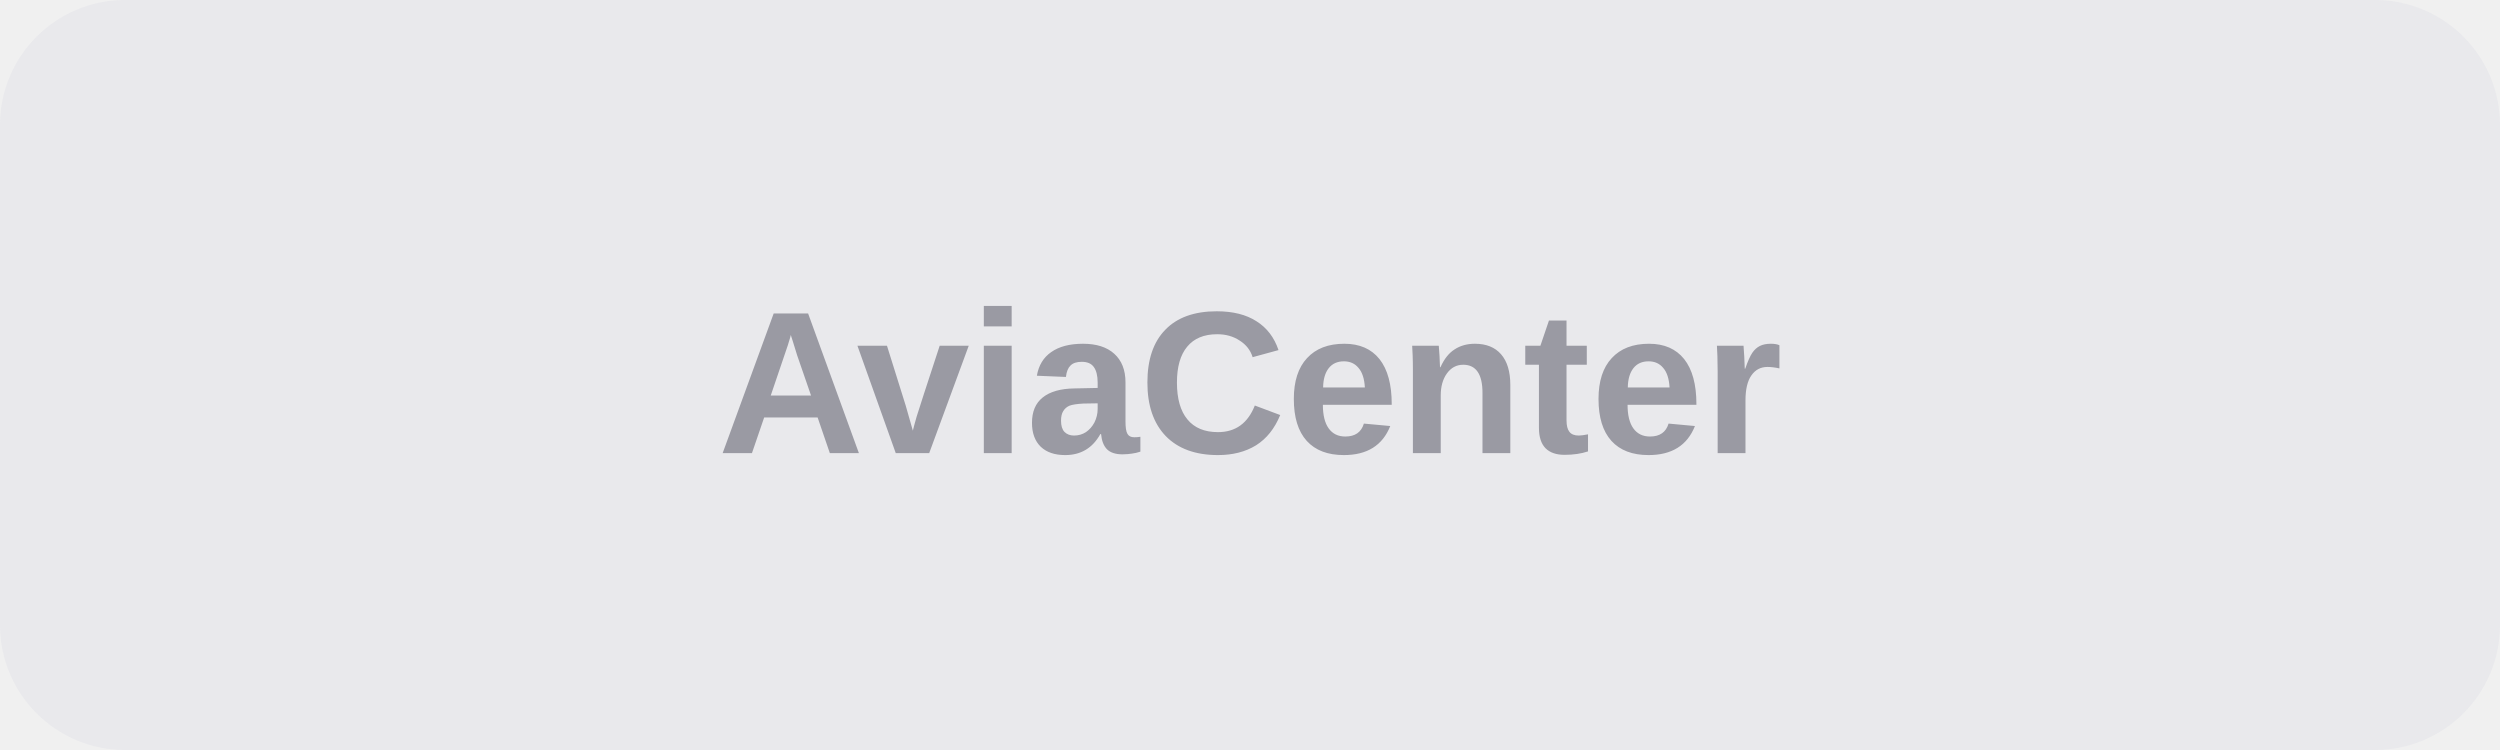
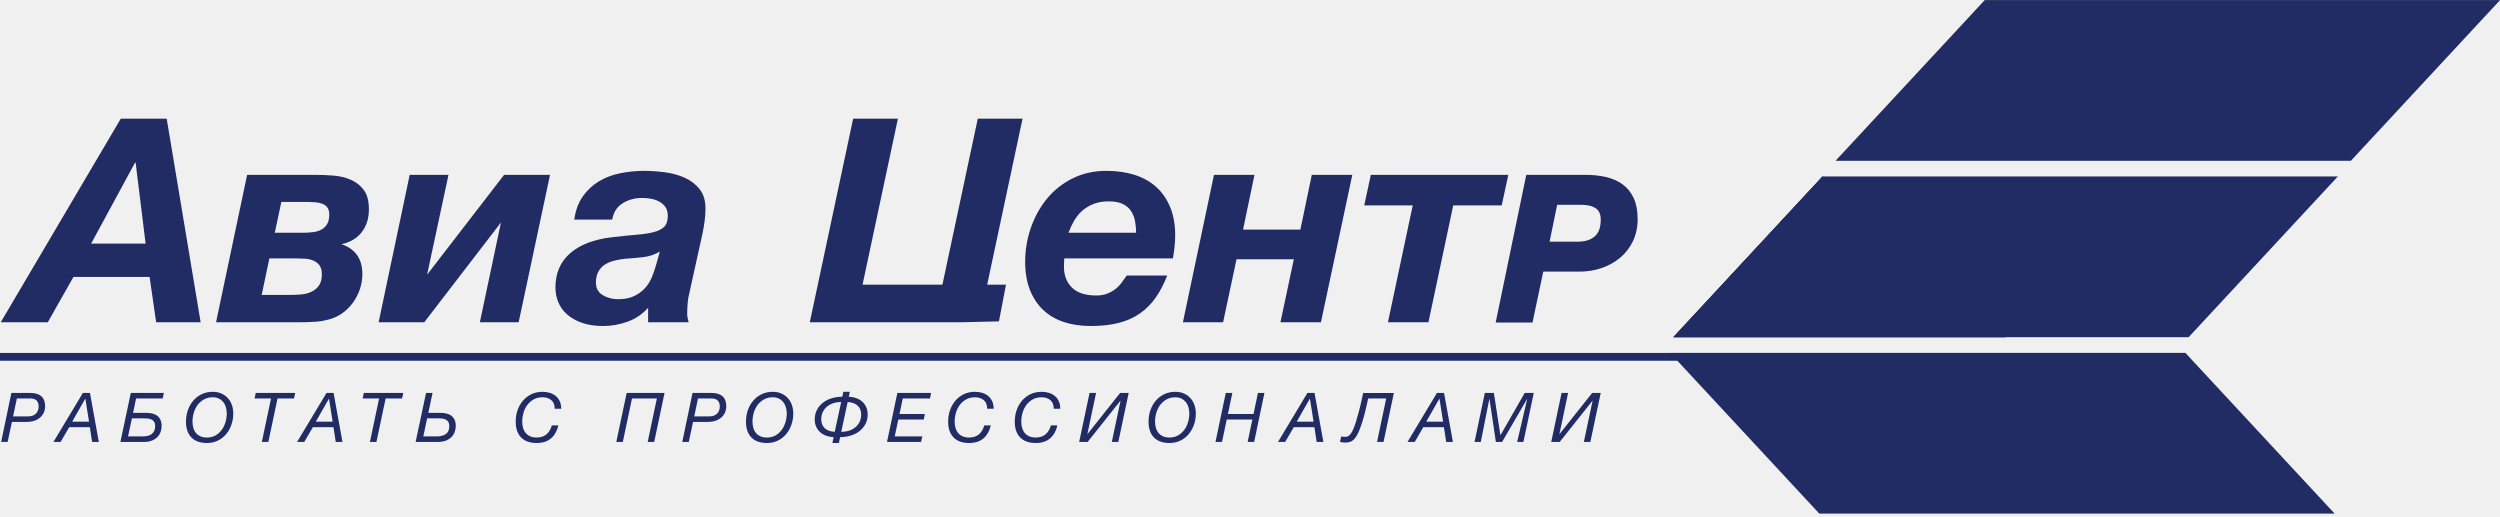
- <svg xmlns="http://www.w3.org/2000/svg" viewBox="0 0 160 48" role="img" aria-label="AviaCenter logo placeholder">
-   <rect width="160" height="48" rx="8" fill="#e9e9ec" />
-   <text x="80" y="29" font-family="Arial, sans-serif" font-size="13" font-weight="600" fill="#9a9aa3" text-anchor="middle">AviaCenter</text>
+ <svg xmlns="http://www.w3.org/2000/svg" width="300" height="62" viewBox="0 0 300 62" fill="none">
+   <g clip-path="url(#clip0_56_146)">
+     <path d="M17.472 29.232L16.274 19.511H16.207L10.936 29.232H17.472ZM14.495 14.238H20.004L24.078 38.675H18.739L17.951 33.233H8.813L5.733 38.675H0.087L14.495 14.238Z" fill="#212C65" />
+     <path d="M36.397 27.93C36.784 27.93 37.168 27.908 37.545 27.861C37.92 27.817 38.251 27.718 38.536 27.571C38.82 27.421 39.055 27.206 39.237 26.92C39.422 26.636 39.511 26.251 39.511 25.772C39.511 25.384 39.433 25.089 39.272 24.883C39.112 24.677 38.901 24.53 38.639 24.438C38.377 24.348 38.091 24.29 37.784 24.268C37.475 24.246 37.185 24.231 36.909 24.231H33.763L32.974 27.93H36.397ZM34.754 35.389C35.189 35.389 35.634 35.372 36.091 35.339C36.545 35.305 36.962 35.203 37.339 35.03C37.714 34.859 38.024 34.609 38.264 34.278C38.503 33.946 38.622 33.495 38.622 32.927C38.622 32.448 38.524 32.083 38.33 31.829C38.138 31.579 37.892 31.393 37.595 31.267C37.3 31.142 36.962 31.066 36.587 31.044C36.21 31.022 35.85 31.008 35.508 31.008H32.326L31.401 35.389H34.754ZM29.654 20.982H37.768C38.497 20.982 39.237 21.009 39.99 21.068C40.744 21.123 41.441 21.29 42.078 21.563C42.716 21.836 43.242 22.248 43.652 22.794C44.064 23.343 44.268 24.12 44.268 25.123C44.268 26.218 43.975 27.137 43.394 27.878C42.806 28.619 41.998 29.092 40.967 29.298C42.644 29.869 43.483 31.066 43.483 32.891C43.483 33.509 43.385 34.108 43.19 34.687C42.998 35.27 42.722 35.806 42.369 36.297C42.014 36.787 41.595 37.21 41.103 37.565C40.611 37.918 40.071 38.174 39.478 38.333C39.226 38.402 38.977 38.458 38.726 38.506C38.472 38.55 38.199 38.584 37.904 38.606C37.606 38.631 37.263 38.647 36.877 38.658C36.489 38.67 36.032 38.675 35.508 38.675H25.925L29.654 20.982Z" fill="#212C65" />
+     <path d="M49.164 20.982H53.818L51.253 32.96L60.491 20.982H66.003L62.238 38.675H57.583L60.115 26.697L50.91 38.675H45.435L49.164 20.982Z" fill="#212C65" />
+     <path d="M74.169 35.904C74.918 35.904 75.551 35.784 76.06 35.545C76.572 35.305 77.005 34.996 77.355 34.62C77.707 34.245 77.985 33.816 78.191 33.337C78.394 32.857 78.564 32.379 78.7 31.899L79.177 30.189C78.564 30.554 77.907 30.776 77.202 30.855C76.498 30.936 75.793 30.997 75.088 31.044C74.634 31.088 74.192 31.164 73.759 31.267C73.328 31.37 72.949 31.523 72.621 31.729C72.289 31.933 72.021 32.214 71.819 32.568C71.615 32.921 71.512 33.37 71.512 33.918C71.512 34.581 71.78 35.077 72.311 35.405C72.846 35.737 73.464 35.904 74.169 35.904ZM72.367 39.121C71.409 39.121 70.571 38.996 69.852 38.745C69.134 38.495 68.534 38.157 68.055 37.734C67.576 37.314 67.222 36.824 66.995 36.263C66.766 35.704 66.652 35.116 66.652 34.501C66.652 32.787 67.24 31.42 68.415 30.392C69.591 29.367 71.25 28.727 73.395 28.476C74.534 28.34 75.528 28.236 76.372 28.17C77.216 28.101 77.917 27.991 78.477 27.844C79.034 27.696 79.452 27.479 79.725 27.192C79.998 26.909 80.135 26.48 80.135 25.911C80.135 25.454 80.035 25.089 79.829 24.814C79.623 24.541 79.366 24.324 79.057 24.165C78.75 24.006 78.419 23.897 78.065 23.839C77.712 23.784 77.374 23.753 77.057 23.753C76.188 23.753 75.414 23.964 74.728 24.387C74.043 24.808 73.623 25.466 73.461 26.354H68.91C69.069 25.238 69.412 24.307 69.938 23.566C70.462 22.826 71.1 22.226 71.854 21.769C72.606 21.313 73.456 20.987 74.403 20.794C75.35 20.6 76.313 20.503 77.296 20.503C78.093 20.503 78.926 20.561 79.795 20.675C80.661 20.789 81.461 21.009 82.191 21.34C82.92 21.672 83.519 22.14 83.986 22.744C84.454 23.349 84.677 24.153 84.655 25.156C84.655 25.956 84.527 26.948 84.276 28.134L82.703 35.253C82.61 35.572 82.549 35.966 82.516 36.434C82.48 36.901 82.464 37.305 82.464 37.648C82.464 37.923 82.519 38.266 82.635 38.675H77.775V36.929C77.113 37.684 76.303 38.235 75.345 38.589C74.386 38.943 73.395 39.121 72.367 39.121Z" fill="#212C65" />
+     <path d="M115.212 38.675H97.175L102.378 14.238H107.75L103.506 34.158H113.09L117.334 14.238H122.706L118.462 34.158H120.719L119.873 38.565L115.212 38.675Z" fill="#212C65" />
+     <path d="M136.333 27.93C136.333 27.473 136.294 27.022 136.213 26.576C136.132 26.131 135.979 25.727 135.751 25.362C135.523 24.998 135.191 24.708 134.76 24.491C134.325 24.274 133.753 24.165 133.05 24.165C132.364 24.165 131.759 24.268 131.233 24.471C130.71 24.677 130.253 24.953 129.866 25.293C129.476 25.635 129.153 26.036 128.891 26.491C128.627 26.948 128.404 27.426 128.222 27.93H136.333ZM130.89 39.121C129.704 39.121 128.627 38.959 127.657 38.642C126.688 38.322 125.861 37.837 125.175 37.186C124.494 36.536 123.961 35.732 123.586 34.774C123.209 33.816 123.02 32.698 123.02 31.42C123.02 30.005 123.248 28.643 123.706 27.332C124.162 26.02 124.805 24.855 125.638 23.839C126.471 22.826 127.493 22.015 128.701 21.411C129.91 20.806 131.269 20.503 132.774 20.503C134.008 20.503 135.13 20.661 136.147 20.982C137.16 21.302 138.026 21.786 138.744 22.435C139.467 23.087 140.024 23.897 140.425 24.866C140.822 25.835 141.023 26.959 141.023 28.236C141.023 29.036 140.931 29.961 140.748 31.008H127.711C127.711 31.122 127.702 31.292 127.691 31.517C127.68 31.746 127.674 31.916 127.674 32.028C127.674 33.047 127.995 33.873 128.632 34.508C129.273 35.141 130.253 35.459 131.576 35.459C132.055 35.459 132.484 35.386 132.86 35.238C133.237 35.093 133.568 34.907 133.852 34.681C134.139 34.458 134.39 34.2 134.606 33.907C134.821 33.615 135.021 33.333 135.205 33.064H140.065C139.675 34.066 139.218 34.946 138.695 35.698C138.169 36.45 137.542 37.085 136.813 37.598C136.082 38.11 135.233 38.495 134.264 38.745C133.291 38.996 132.17 39.121 130.89 39.121Z" fill="#212C65" />
+     <path d="M145.677 20.982H150.538L149.166 27.551H156.046L157.416 20.982H162.277L158.511 38.675H153.652L155.261 31.111H148.381L146.772 38.675H141.948L145.677 20.982Z" fill="#212C65" />
+     <path d="M169.529 24.644H163.71L164.499 20.982H180.996L180.207 24.644H174.389L171.412 38.675H166.551L169.529 24.644Z" fill="#212C65" />
+     <path d="M186.859 24.576H189.781C190.091 24.576 190.393 24.606 190.681 24.667C190.948 24.717 191.195 24.813 191.42 24.947C191.62 25.064 191.782 25.238 191.903 25.456C192.025 25.685 192.087 25.989 192.087 26.359C192.087 27.285 191.855 27.938 191.377 28.357C190.897 28.783 190.215 29 189.35 29H185.951L186.859 24.576ZM196.046 23.778C195.728 23.096 195.278 22.536 194.708 22.117C194.142 21.709 193.47 21.416 192.71 21.24C191.966 21.07 191.143 20.982 190.257 20.982H183.153L179.48 38.703H183.9L185.191 32.594H189.543C190.46 32.594 191.348 32.452 192.182 32.17C193.014 31.885 193.763 31.471 194.404 30.94C195.046 30.404 195.566 29.738 195.947 28.952C196.326 28.162 196.518 27.266 196.518 26.285C196.518 25.301 196.36 24.459 196.046 23.778Z" fill="#212C65" />
+     <path fill-rule="evenodd" clip-rule="evenodd" d="M240.671 40.462H200.798L218.706 21.173" fill="#212C65" />
+     <path fill-rule="evenodd" clip-rule="evenodd" d="M240.671 40.462H200.798L218.706 21.173" fill="#212C65" />
+     <path fill-rule="evenodd" clip-rule="evenodd" d="M240.671 21.173H218.706L200.798 40.462H262.635L280.544 21.173H240.671Z" fill="#212C65" />
+     <path fill-rule="evenodd" clip-rule="evenodd" d="M238.175 0.004L220.267 19.293H282.106L300.014 0.004H238.175Z" fill="#212C65" />
+     <path fill-rule="evenodd" clip-rule="evenodd" d="M263.124 43.292H263.125L263.088 43.252L262.244 42.343H200.405L200.414 42.352H0V43.292H201.286L218.314 61.631H240.278H240.279H280.153L263.124 43.292Z" fill="#212C65" />
+     <path d="M3.337 49.969C3.764 49.969 4.089 49.859 4.307 49.637C4.529 49.416 4.636 49.128 4.636 48.778C4.636 48.596 4.612 48.443 4.558 48.321C4.507 48.198 4.435 48.099 4.348 48.024C4.261 47.95 4.16 47.898 4.046 47.866C3.929 47.833 3.807 47.815 3.675 47.815H2.023L1.571 49.969H3.337ZM1.364 47.156H3.675C4.238 47.156 4.672 47.291 4.971 47.557C5.267 47.82 5.418 48.228 5.418 48.778C5.418 48.958 5.381 49.156 5.313 49.374C5.24 49.59 5.118 49.79 4.944 49.979C4.774 50.164 4.543 50.32 4.256 50.443C3.965 50.565 3.606 50.629 3.172 50.629H1.43L0.918 53.03H0.137L1.364 47.156Z" fill="#212C65" />
+     <path d="M10.683 50.604L10.246 47.848H10.23L8.66 50.604H10.683ZM9.943 47.156H10.796L11.859 53.03H11.05L10.782 51.261H8.305L7.276 53.03H6.414L9.943 47.156Z" fill="#212C65" />
+     <path d="M17.122 52.37C17.346 52.37 17.55 52.347 17.733 52.301C17.917 52.254 18.073 52.182 18.205 52.083C18.336 51.985 18.439 51.855 18.51 51.701C18.582 51.545 18.618 51.359 18.618 51.146C18.618 50.916 18.574 50.736 18.487 50.608C18.396 50.478 18.283 50.383 18.139 50.324C17.999 50.264 17.839 50.228 17.663 50.216C17.486 50.207 17.314 50.2 17.136 50.2H15.829L15.367 52.37H17.122ZM15.697 47.156H19.663L19.523 47.815H16.331L15.969 49.542H17.532C18.166 49.542 18.639 49.68 18.941 49.949C19.247 50.221 19.399 50.601 19.399 51.092C19.399 51.35 19.355 51.598 19.271 51.834C19.187 52.072 19.055 52.278 18.882 52.452C18.705 52.629 18.487 52.769 18.223 52.874C17.96 52.978 17.651 53.03 17.301 53.03H14.448L15.697 47.156Z" fill="#212C65" />
+     <path d="M24.836 52.503C25.224 52.503 25.565 52.418 25.862 52.248C26.158 52.081 26.406 51.855 26.607 51.584C26.809 51.311 26.958 51 27.059 50.656C27.162 50.311 27.212 49.964 27.212 49.614C27.212 49.344 27.176 49.093 27.105 48.853C27.033 48.614 26.928 48.411 26.784 48.237C26.64 48.067 26.467 47.928 26.257 47.827C26.051 47.724 25.811 47.674 25.542 47.674C25.132 47.674 24.772 47.76 24.47 47.934C24.165 48.104 23.911 48.33 23.707 48.602C23.507 48.878 23.354 49.188 23.253 49.539C23.15 49.889 23.099 50.239 23.099 50.59C23.099 50.874 23.136 51.135 23.207 51.371C23.279 51.605 23.384 51.805 23.528 51.972C23.672 52.141 23.851 52.269 24.066 52.365C24.282 52.457 24.539 52.503 24.836 52.503ZM24.836 53.161C24.025 53.161 23.402 52.939 22.967 52.494C22.534 52.05 22.318 51.419 22.318 50.596C22.318 50.116 22.392 49.664 22.54 49.233C22.689 48.803 22.902 48.422 23.177 48.096C23.455 47.767 23.791 47.504 24.188 47.309C24.587 47.114 25.04 47.018 25.542 47.018C25.922 47.018 26.263 47.084 26.566 47.219C26.871 47.354 27.128 47.536 27.338 47.77C27.551 48.003 27.712 48.278 27.826 48.596C27.937 48.913 27.994 49.254 27.994 49.616C27.994 50.077 27.922 50.521 27.774 50.949C27.631 51.376 27.421 51.754 27.149 52.083C26.88 52.413 26.548 52.673 26.156 52.867C25.764 53.062 25.324 53.161 24.836 53.161Z" fill="#212C65" />
+     <path d="M32.523 47.815H30.55L30.69 47.156H35.426L35.279 47.815H33.303L32.202 53.03H31.421L32.523 47.815Z" fill="#212C65" />
+     <path d="M39.919 50.604L39.482 47.848H39.468L37.896 50.604H39.919ZM39.18 47.156H40.032L41.095 53.03H40.288L40.018 51.261H37.543L36.512 53.03H35.651L39.18 47.156Z" fill="#212C65" />
+     <path d="M45.493 47.815H43.521L43.661 47.156H48.397L48.25 47.815H46.275L45.173 53.03H44.392L45.493 47.815Z" fill="#212C65" />
+     <path d="M52.416 52.37C52.869 52.37 53.227 52.274 53.504 52.081C53.779 51.886 53.914 51.575 53.914 51.144C53.914 50.913 53.871 50.734 53.781 50.604C53.695 50.478 53.581 50.383 53.437 50.324C53.293 50.264 53.135 50.228 52.961 50.216C52.785 50.207 52.611 50.2 52.434 50.2H51.258L50.798 52.37H52.416ZM51.126 47.156H51.908L51.399 49.542H52.83C53.465 49.542 53.934 49.68 54.24 49.949C54.545 50.221 54.694 50.601 54.694 51.092C54.694 51.35 54.652 51.598 54.565 51.834C54.476 52.072 54.345 52.278 54.171 52.452C53.994 52.629 53.773 52.769 53.506 52.874C53.243 52.978 52.934 53.03 52.581 53.03H49.875L51.126 47.156Z" fill="#212C65" />
+     <path d="M64.399 53.161C63.588 53.161 62.965 52.939 62.534 52.494C62.1 52.05 61.885 51.419 61.885 50.596C61.885 50.116 61.956 49.664 62.106 49.233C62.253 48.803 62.465 48.422 62.743 48.096C63.02 47.767 63.357 47.504 63.756 47.309C64.151 47.114 64.603 47.018 65.109 47.018C65.426 47.018 65.719 47.061 65.992 47.144C66.264 47.231 66.498 47.357 66.698 47.524C66.899 47.692 67.057 47.902 67.171 48.156C67.288 48.411 67.345 48.709 67.345 49.048H66.564C66.564 48.587 66.429 48.243 66.156 48.015C65.884 47.788 65.537 47.674 65.109 47.674C64.695 47.674 64.339 47.76 64.034 47.934C63.728 48.104 63.477 48.33 63.274 48.602C63.07 48.878 62.917 49.188 62.816 49.539C62.717 49.889 62.666 50.239 62.666 50.59C62.666 50.874 62.702 51.135 62.77 51.371C62.843 51.605 62.951 51.805 63.094 51.972C63.235 52.141 63.414 52.269 63.63 52.365C63.849 52.457 64.103 52.503 64.399 52.503C64.884 52.503 65.273 52.377 65.576 52.122C65.877 51.868 66.09 51.511 66.219 51.048H67C66.851 51.706 66.56 52.221 66.132 52.599C65.701 52.973 65.123 53.161 64.399 53.161Z" fill="#212C65" />
+     <path d="M75.2 47.156H79.746L78.504 53.03H77.723L78.825 47.815H75.84L74.739 53.03H73.957L75.2 47.156Z" fill="#212C65" />
+     <path d="M85.075 49.969C85.503 49.969 85.826 49.859 86.044 49.637C86.266 49.416 86.374 49.128 86.374 48.778C86.374 48.596 86.35 48.443 86.296 48.321C86.244 48.198 86.173 48.099 86.086 48.024C85.999 47.95 85.898 47.898 85.784 47.866C85.667 47.833 85.545 47.815 85.412 47.815H83.76L83.309 49.969H85.075ZM83.102 47.156H85.412C85.976 47.156 86.409 47.291 86.709 47.557C87.005 47.82 87.155 48.228 87.155 48.778C87.155 48.958 87.119 49.156 87.05 49.374C86.979 49.59 86.856 49.79 86.683 49.979C86.512 50.164 86.281 50.32 85.994 50.443C85.703 50.565 85.344 50.629 84.91 50.629H83.167L82.656 53.03H81.874L83.102 47.156Z" fill="#212C65" />
+     <path d="M92.034 52.503C92.423 52.503 92.765 52.418 93.062 52.248C93.358 52.081 93.606 51.855 93.807 51.584C94.007 51.311 94.157 51 94.259 50.656C94.36 50.311 94.411 49.964 94.411 49.614C94.411 49.344 94.375 49.093 94.304 48.853C94.231 48.614 94.126 48.411 93.983 48.237C93.839 48.067 93.665 47.928 93.456 47.827C93.25 47.724 93.01 47.674 92.741 47.674C92.331 47.674 91.972 47.76 91.669 47.934C91.364 48.104 91.11 48.33 90.906 48.602C90.705 48.878 90.553 49.188 90.451 49.539C90.349 49.889 90.299 50.239 90.299 50.59C90.299 50.874 90.334 51.135 90.406 51.371C90.478 51.605 90.583 51.805 90.726 51.972C90.87 52.141 91.049 52.269 91.266 52.365C91.481 52.457 91.738 52.503 92.034 52.503ZM92.034 53.161C91.223 53.161 90.601 52.939 90.166 52.494C89.733 52.05 89.517 51.419 89.517 50.596C89.517 50.116 89.593 49.664 89.738 49.233C89.889 48.803 90.1 48.422 90.377 48.096C90.654 47.767 90.989 47.504 91.388 47.309C91.786 47.114 92.238 47.018 92.741 47.018C93.121 47.018 93.463 47.084 93.765 47.219C94.07 47.354 94.327 47.536 94.537 47.77C94.749 48.003 94.911 48.278 95.025 48.596C95.136 48.913 95.193 49.254 95.193 49.616C95.193 50.077 95.12 50.521 94.974 50.949C94.831 51.376 94.621 51.754 94.348 52.083C94.079 52.413 93.747 52.673 93.355 52.867C92.962 53.062 92.522 53.161 92.034 53.161Z" fill="#212C65" />
+     <path d="M101.916 51.673C102.209 51.575 102.461 51.433 102.67 51.248C102.882 51.066 103.047 50.847 103.164 50.59C103.284 50.335 103.341 50.051 103.341 49.74C103.341 49.318 103.208 48.97 102.94 48.697C102.67 48.429 102.266 48.276 101.721 48.243L100.949 51.82C101.299 51.82 101.622 51.772 101.916 51.673ZM100.94 48.243C100.589 48.243 100.266 48.291 99.973 48.39C99.68 48.488 99.428 48.631 99.219 48.814C99.006 48.997 98.841 49.218 98.724 49.472C98.605 49.728 98.548 50.012 98.548 50.324C98.548 50.745 98.683 51.092 98.949 51.365C99.219 51.634 99.625 51.786 100.168 51.82L100.94 48.243ZM100.036 52.455C99.68 52.437 99.362 52.373 99.081 52.263C98.8 52.155 98.563 52.005 98.369 51.82C98.174 51.634 98.025 51.415 97.922 51.161C97.817 50.91 97.767 50.631 97.767 50.324C97.767 49.913 97.851 49.542 98.021 49.21C98.188 48.878 98.422 48.592 98.719 48.353C99.012 48.114 99.362 47.932 99.764 47.803C100.165 47.674 100.601 47.608 101.072 47.608L101.197 47.018H101.975L101.853 47.608C102.209 47.627 102.526 47.689 102.807 47.8C103.089 47.907 103.325 48.056 103.52 48.243C103.714 48.429 103.865 48.649 103.966 48.904C104.071 49.158 104.122 49.437 104.122 49.74C104.122 50.15 104.038 50.524 103.868 50.853C103.699 51.185 103.466 51.47 103.169 51.709C102.876 51.949 102.526 52.131 102.122 52.26C101.715 52.389 101.281 52.455 100.816 52.455L100.667 53.161H99.886L100.036 52.455Z" fill="#212C65" />
+     <path d="M107.683 47.156H111.731L111.6 47.815H108.333L107.939 49.683H110.982L110.851 50.342H107.798L107.369 52.37H110.677L110.528 53.03H106.441L107.683 47.156Z" fill="#212C65" />
+     <path d="M116.293 53.161C115.482 53.161 114.859 52.939 114.428 52.494C113.993 52.05 113.778 51.419 113.778 50.596C113.778 50.116 113.85 49.664 114 49.233C114.146 48.803 114.359 48.422 114.637 48.096C114.913 47.767 115.251 47.504 115.649 47.309C116.045 47.114 116.497 47.018 117.002 47.018C117.32 47.018 117.613 47.061 117.886 47.144C118.158 47.231 118.392 47.357 118.592 47.524C118.793 47.692 118.951 47.902 119.064 48.156C119.182 48.411 119.238 48.709 119.238 49.048H118.458C118.458 48.587 118.323 48.243 118.05 48.015C117.778 47.788 117.43 47.674 117.002 47.674C116.589 47.674 116.233 47.76 115.927 47.934C115.622 48.104 115.37 48.33 115.168 48.602C114.964 48.878 114.811 49.188 114.71 49.539C114.611 49.889 114.559 50.239 114.559 50.59C114.559 50.874 114.596 51.135 114.664 51.371C114.737 51.605 114.845 51.805 114.988 51.972C115.129 52.141 115.308 52.269 115.524 52.365C115.742 52.457 115.997 52.503 116.293 52.503C116.777 52.503 117.167 52.377 117.469 52.122C117.771 51.868 117.984 51.511 118.113 51.048H118.894C118.745 51.706 118.454 52.221 118.026 52.599C117.595 52.973 117.017 53.161 116.293 53.161Z" fill="#212C65" />
+     <path d="M124.288 53.161C123.477 53.161 122.855 52.939 122.42 52.494C121.987 52.05 121.771 51.419 121.771 50.596C121.771 50.116 121.845 49.664 121.992 49.233C122.142 48.803 122.355 48.422 122.629 48.096C122.908 47.767 123.244 47.504 123.641 47.309C124.04 47.114 124.492 47.018 124.995 47.018C125.312 47.018 125.609 47.061 125.878 47.144C126.15 47.231 126.386 47.357 126.587 47.524C126.789 47.692 126.943 47.902 127.06 48.156C127.174 48.411 127.231 48.709 127.231 49.048H126.45C126.45 48.587 126.315 48.243 126.042 48.015C125.774 47.788 125.422 47.674 124.995 47.674C124.585 47.674 124.225 47.76 123.923 47.934C123.618 48.104 123.364 48.33 123.16 48.602C122.959 48.878 122.807 49.188 122.704 49.539C122.603 49.889 122.553 50.239 122.553 50.59C122.553 50.874 122.588 51.135 122.66 51.371C122.732 51.605 122.837 51.805 122.981 51.972C123.124 52.141 123.304 52.269 123.519 52.365C123.735 52.457 123.992 52.503 124.288 52.503C124.77 52.503 125.162 52.377 125.465 52.122C125.765 51.868 125.98 51.511 126.105 51.048H126.886C126.741 51.706 126.45 52.221 126.018 52.599C125.588 52.973 125.013 53.161 124.288 53.161Z" fill="#212C65" />
+     <path d="M130.746 47.156H131.527L130.482 52.107L134.412 47.156H135.439L134.199 53.03H133.418L134.469 48.063L130.52 53.03H129.502L130.746 47.156Z" fill="#212C65" />
+     <path d="M140.342 52.503C140.731 52.503 141.073 52.418 141.369 52.248C141.666 52.081 141.914 51.855 142.114 51.584C142.315 51.311 142.464 51 142.566 50.656C142.668 50.311 142.719 49.964 142.719 49.614C142.719 49.344 142.683 49.093 142.611 48.853C142.539 48.614 142.434 48.411 142.29 48.237C142.147 48.067 141.973 47.928 141.763 47.827C141.557 47.724 141.318 47.674 141.048 47.674C140.638 47.674 140.279 47.76 139.977 47.934C139.671 48.104 139.417 48.33 139.213 48.602C139.013 48.878 138.86 49.188 138.759 49.539C138.656 49.889 138.605 50.239 138.605 50.59C138.605 50.874 138.642 51.135 138.713 51.371C138.786 51.605 138.89 51.805 139.034 51.972C139.178 52.141 139.357 52.269 139.573 52.365C139.788 52.457 140.046 52.503 140.342 52.503ZM140.342 53.161C139.531 53.161 138.908 52.939 138.474 52.494C138.04 52.05 137.824 51.419 137.824 50.596C137.824 50.116 137.899 49.664 138.046 49.233C138.195 48.803 138.408 48.422 138.683 48.096C138.962 47.767 139.297 47.504 139.696 47.309C140.094 47.114 140.546 47.018 141.048 47.018C141.428 47.018 141.77 47.084 142.072 47.219C142.377 47.354 142.635 47.536 142.844 47.77C143.057 48.003 143.218 48.278 143.332 48.596C143.443 48.913 143.5 49.254 143.5 49.616C143.5 50.077 143.428 50.521 143.282 50.949C143.138 51.376 142.928 51.754 142.656 52.083C142.386 52.413 142.054 52.673 141.662 52.867C141.27 53.062 140.83 53.161 140.342 53.161Z" fill="#212C65" />
+     <path d="M147.092 47.156H147.882L147.349 49.683H150.424L150.95 47.156H151.732L150.499 53.03H149.718L150.283 50.342H147.209L146.64 53.03H145.859L147.092 47.156Z" fill="#212C65" />
+     <path d="M157.629 50.604L157.192 47.848H157.176L155.606 50.604H157.629ZM156.889 47.156H157.743L158.805 53.03H157.998L157.728 51.261H155.253L154.222 53.03H153.361L156.889 47.156Z" fill="#212C65" />
+     <path d="M161.419 53.11C161.337 53.11 161.229 53.104 161.101 53.086C160.973 53.071 160.874 53.05 160.802 53.03L160.943 52.37C161.062 52.404 161.224 52.422 161.428 52.422C161.559 52.422 161.679 52.395 161.784 52.338C161.891 52.283 161.996 52.185 162.098 52.047C162.2 51.907 162.299 51.718 162.4 51.479C162.502 51.239 162.61 50.94 162.727 50.578C162.84 50.212 162.97 49.751 163.113 49.197C163.257 48.644 163.412 47.964 163.582 47.157H167.264L166.025 53.03H165.244L166.346 47.815H164.182C164.043 48.461 163.919 49.018 163.798 49.479C163.681 49.943 163.571 50.342 163.466 50.668C163.307 51.161 163.154 51.568 163.011 51.886C162.865 52.203 162.714 52.455 162.559 52.634C162.4 52.817 162.233 52.94 162.047 53.009C161.864 53.078 161.655 53.11 161.419 53.11Z" fill="#212C65" />
+     <path d="M173.171 50.604L172.737 47.848H172.719L171.147 50.604H173.171ZM172.431 47.156H173.288L174.347 53.03H173.542L173.27 51.261H170.794L169.768 53.03H168.902L172.431 47.156Z" fill="#212C65" />
+     <path d="M178.179 47.156H179.265L180.047 52.206H180.065L182.965 47.156H184.052L182.81 53.03H182.061L183.261 47.889H183.246L180.253 53.03H179.504L178.739 47.889H178.72L177.694 53.03H176.946L178.179 47.156Z" fill="#212C65" />
+     <path d="M187.39 47.156H188.171L187.126 52.107L191.059 47.156H192.087L190.843 53.03H190.062L191.116 48.063L187.168 53.03H186.147L187.39 47.156Z" fill="#212C65" />
+   </g>
+   <defs>
+     <clipPath id="clip0_56_146">
+       <rect width="300" height="61.631" fill="white" />
+     </clipPath>
+   </defs>
</svg>
